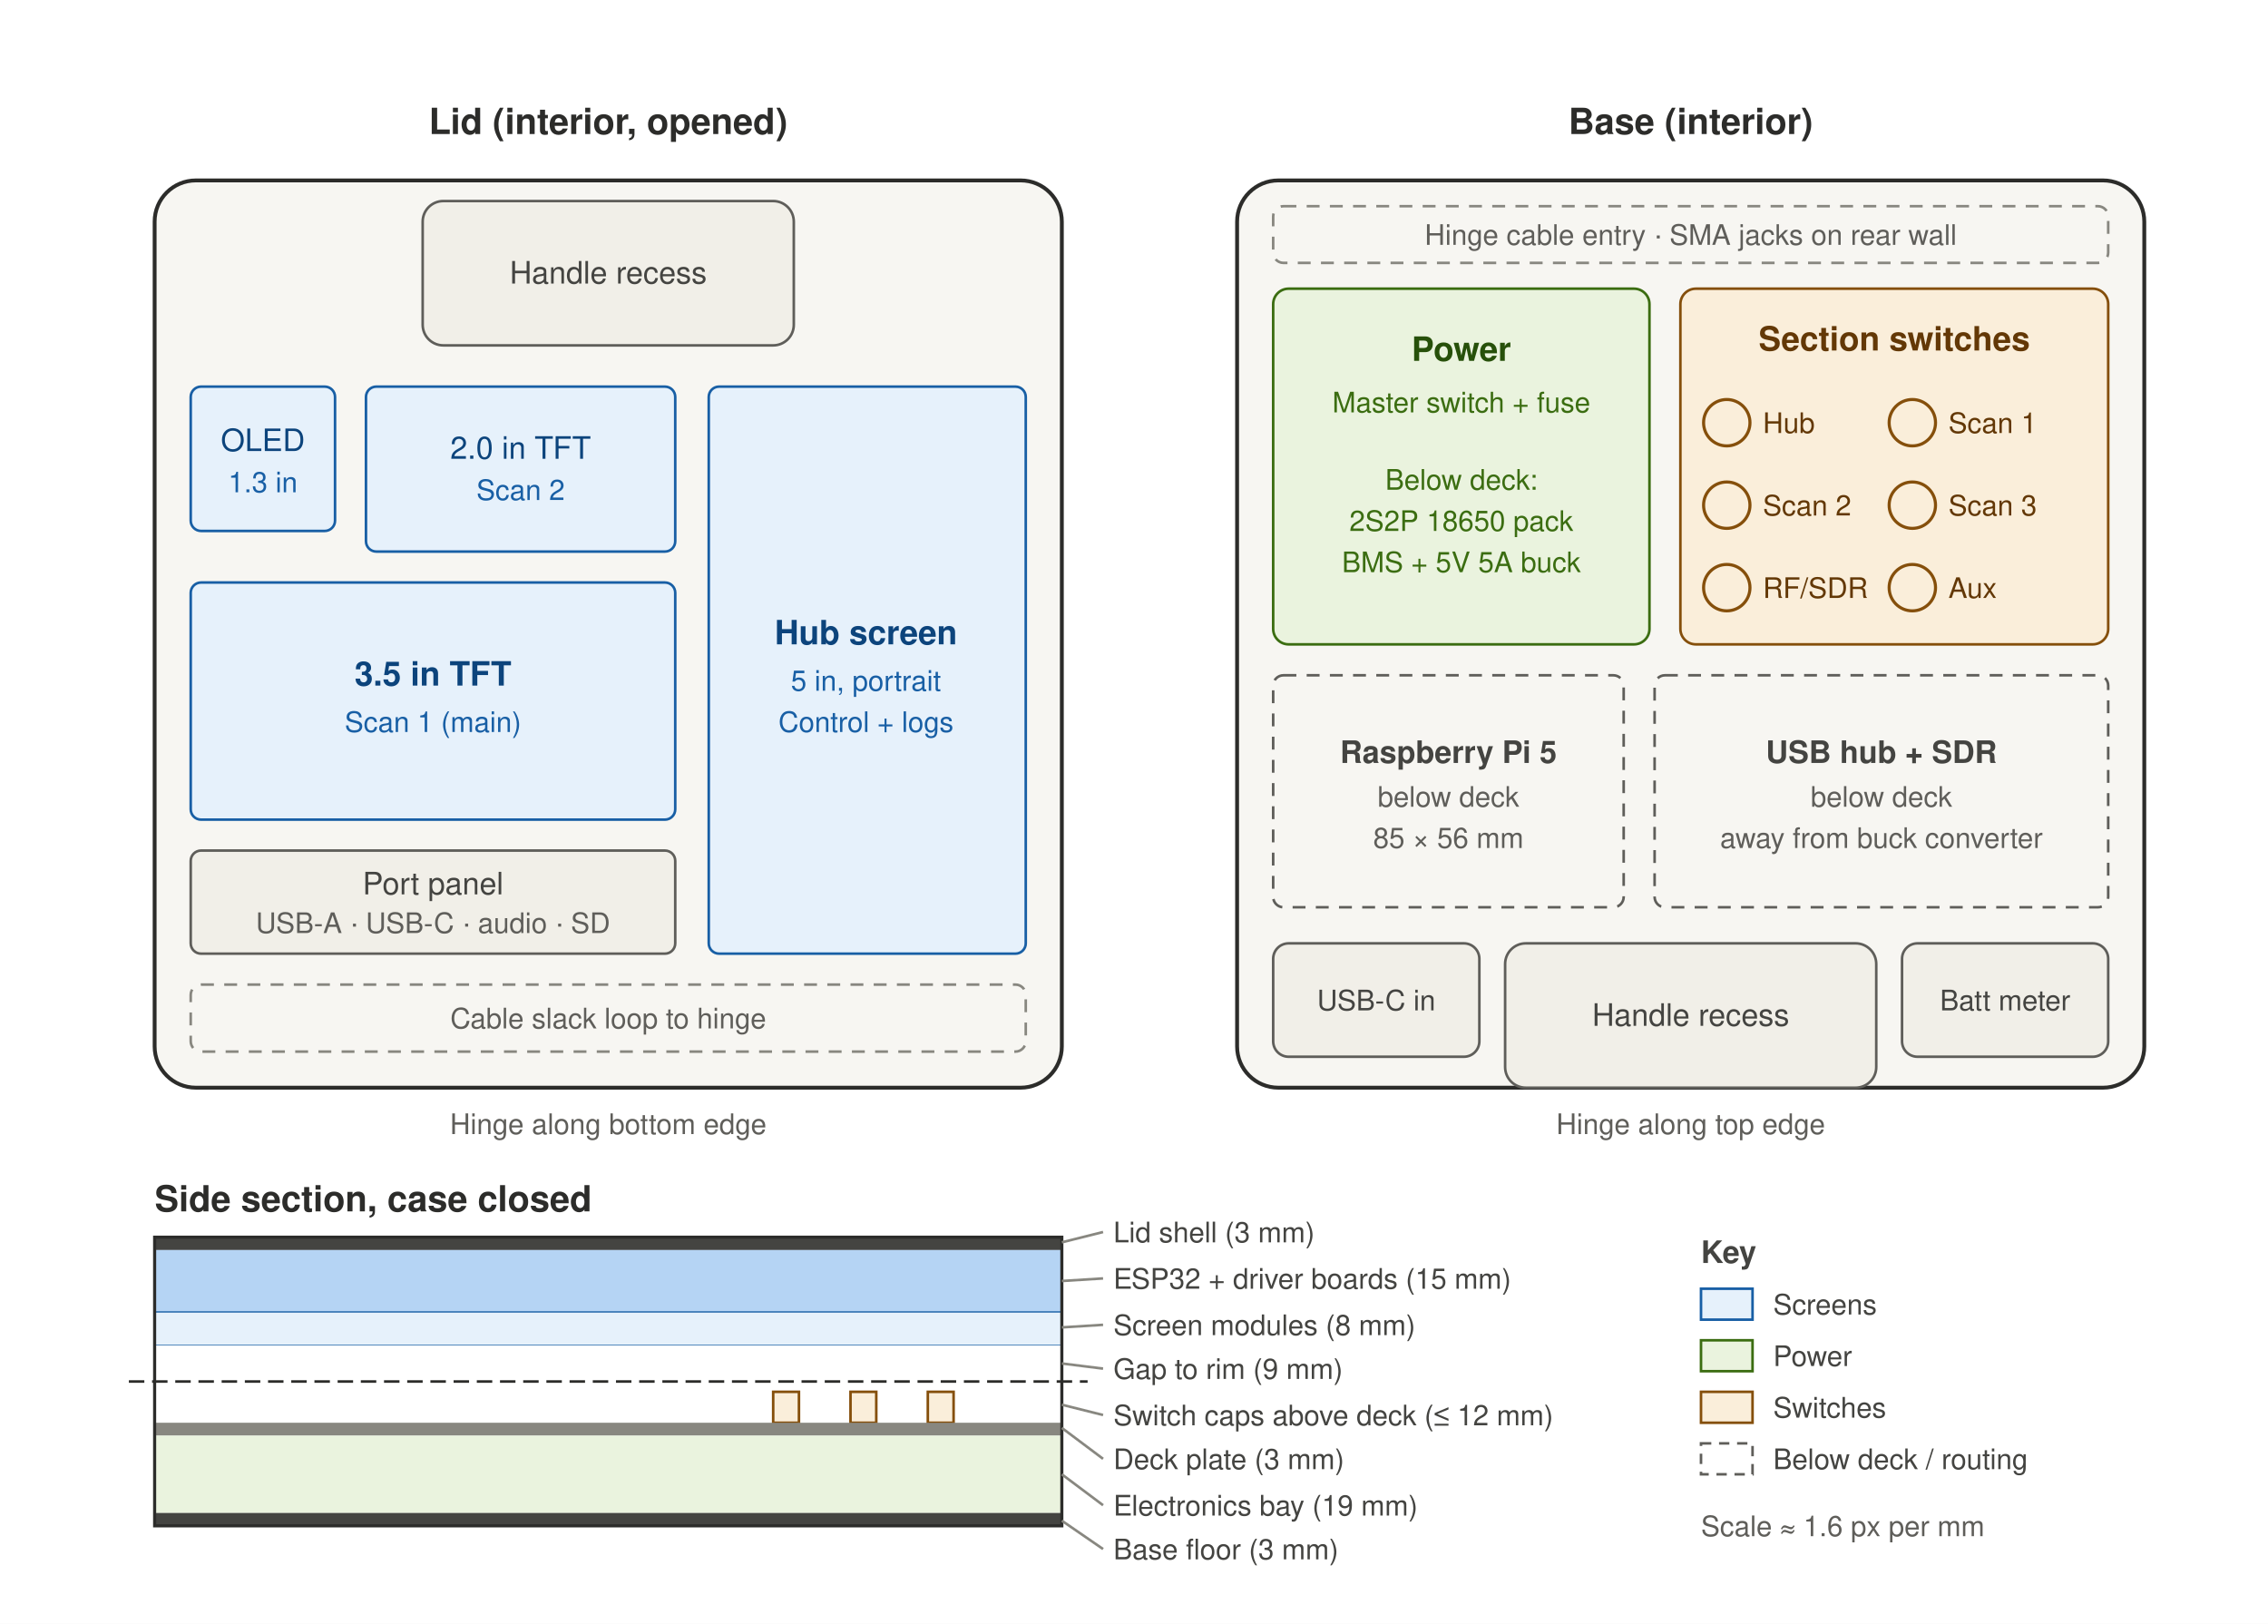
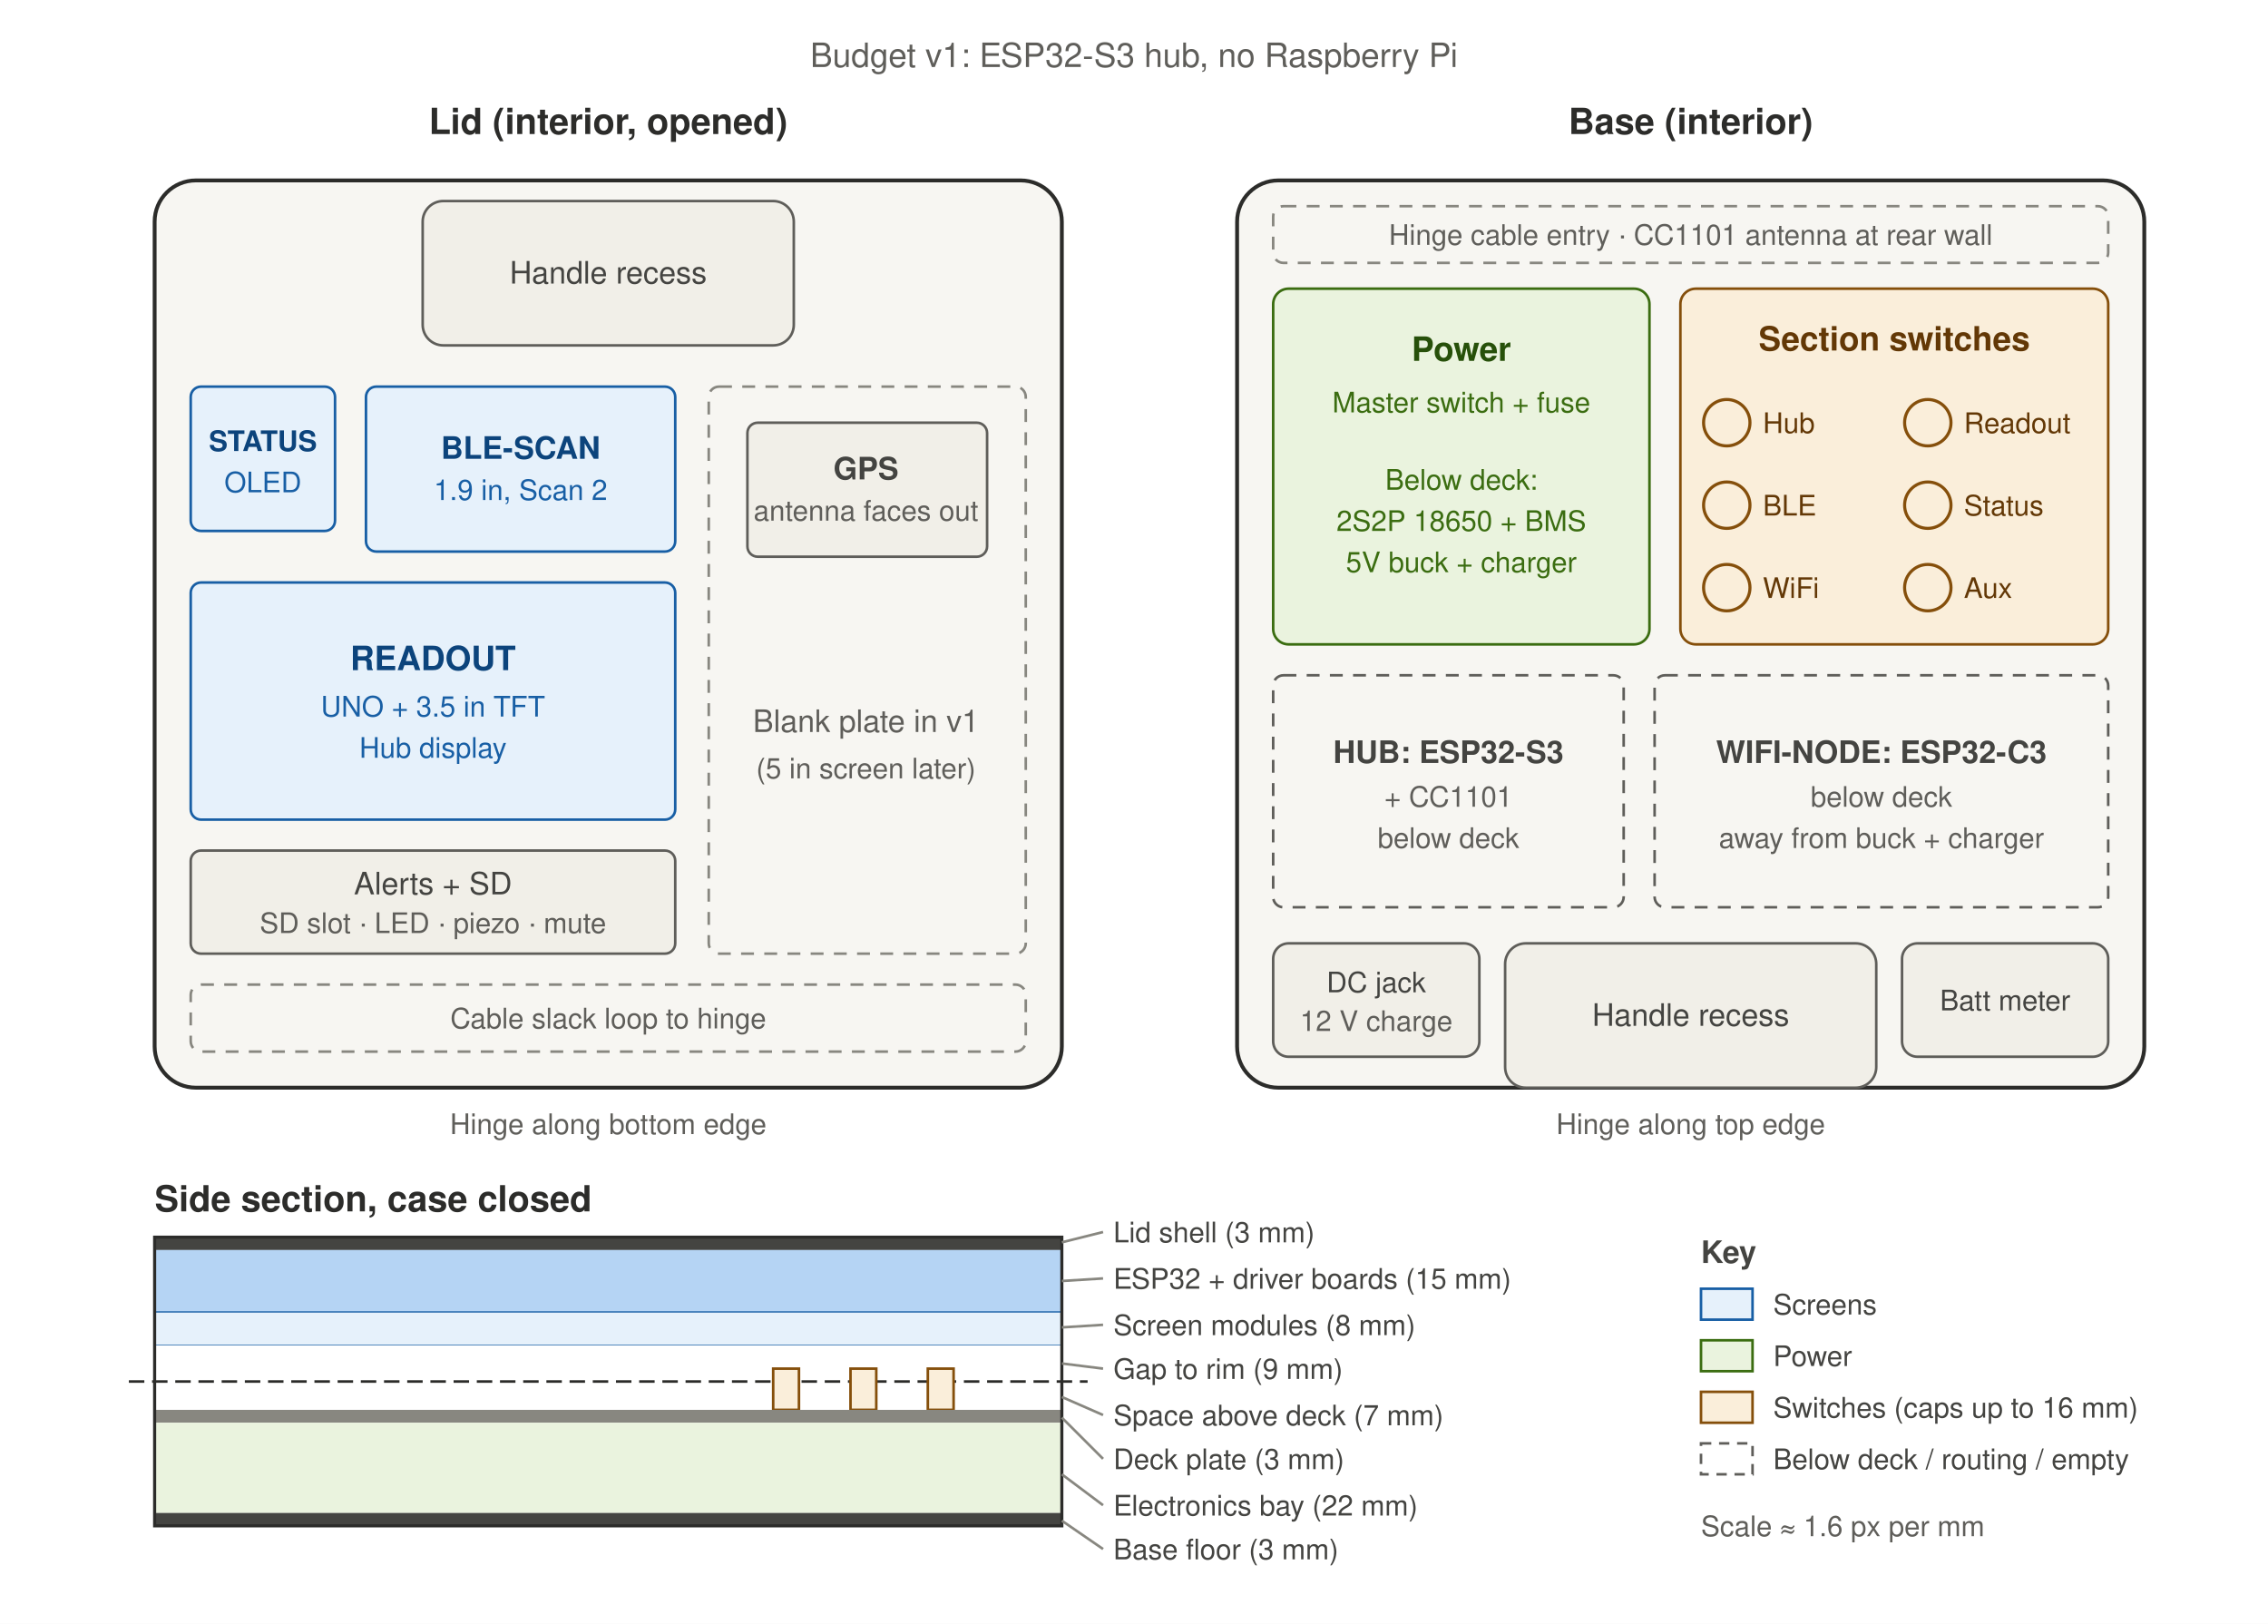
<svg xmlns="http://www.w3.org/2000/svg" width="880" height="630" viewBox="0 0 880 630" font-family="Helvetica, Arial, sans-serif">
  <rect x="0" y="0" width="880" height="630" fill="#FFFFFF" />
+   <text x="440" y="26" font-size="13" fill="#5F5E5A" text-anchor="middle">Budget v1: ESP32-S3 hub, no Raspberry Pi</text>
  <text x="236" y="52" font-size="14" font-weight="bold" fill="#2C2C2A" text-anchor="middle">Lid (interior, opened)</text>
  <text x="656" y="52" font-size="14" font-weight="bold" fill="#2C2C2A" text-anchor="middle">Base (interior)</text>
  <rect x="60" y="70" width="352" height="352" rx="16" fill="#F7F6F2" stroke="#2C2C2A" stroke-width="1.5" />
  <rect x="164" y="78" width="144" height="56" rx="8" fill="#F1EFE8" stroke="#5F5E5A" />
  <text x="236" y="110" font-size="12" fill="#444441" text-anchor="middle">Handle recess</text>
  <rect x="74" y="150" width="56" height="56" rx="4" fill="#E6F1FB" stroke="#185FA5" />
-   <text x="102" y="175" font-size="12" fill="#0C447C" text-anchor="middle">OLED</text>
-   <text x="102" y="191" font-size="11" fill="#185FA5" text-anchor="middle">1.3 in</text>
+   <text x="102" y="175" font-size="11" font-weight="bold" fill="#0C447C" text-anchor="middle">STATUS</text>
+   <text x="102" y="191" font-size="11" fill="#185FA5" text-anchor="middle">OLED</text>
  <rect x="142" y="150" width="120" height="64" rx="4" fill="#E6F1FB" stroke="#185FA5" />
-   <text x="202" y="178" font-size="12" fill="#0C447C" text-anchor="middle">2.0 in TFT</text>
-   <text x="202" y="194" font-size="11" fill="#185FA5" text-anchor="middle">Scan 2</text>
+   <text x="202" y="178" font-size="12" font-weight="bold" fill="#0C447C" text-anchor="middle">BLE-SCAN</text>
+   <text x="202" y="194" font-size="11" fill="#185FA5" text-anchor="middle">1.9 in, Scan 2</text>
  <rect x="74" y="226" width="188" height="92" rx="4" fill="#E6F1FB" stroke="#185FA5" />
-   <text x="168" y="266" font-size="13" font-weight="bold" fill="#0C447C" text-anchor="middle">3.5 in TFT</text>
-   <text x="168" y="284" font-size="11" fill="#185FA5" text-anchor="middle">Scan 1 (main)</text>
+   <text x="168" y="260" font-size="13" font-weight="bold" fill="#0C447C" text-anchor="middle">READOUT</text>
+   <text x="168" y="278" font-size="11" fill="#185FA5" text-anchor="middle">UNO + 3.5 in TFT</text>
+   <text x="168" y="294" font-size="11" fill="#185FA5" text-anchor="middle">Hub display</text>
  <rect x="74" y="330" width="188" height="40" rx="4" fill="#F1EFE8" stroke="#5F5E5A" />
-   <text x="168" y="347" font-size="12" fill="#444441" text-anchor="middle">Port panel</text>
-   <text x="168" y="362" font-size="11" fill="#5F5E5A" text-anchor="middle">USB-A · USB-C · audio · SD</text>
-   <rect x="275" y="150" width="123" height="220" rx="4" fill="#E6F1FB" stroke="#185FA5" />
-   <text x="336" y="250" font-size="13" font-weight="bold" fill="#0C447C" text-anchor="middle">Hub screen</text>
-   <text x="336" y="268" font-size="11" fill="#185FA5" text-anchor="middle">5 in, portrait</text>
-   <text x="336" y="284" font-size="11" fill="#185FA5" text-anchor="middle">Control + logs</text>
+   <text x="168" y="347" font-size="12" fill="#444441" text-anchor="middle">Alerts + SD</text>
+   <text x="168" y="362" font-size="11" fill="#5F5E5A" text-anchor="middle">SD slot · LED · piezo · mute</text>
+   <rect x="275" y="150" width="123" height="220" rx="4" fill="none" stroke="#888780" stroke-dasharray="5 4" />
+   <rect x="290" y="164" width="93" height="52" rx="4" fill="#F1EFE8" stroke="#5F5E5A" />
+   <text x="336" y="186" font-size="12" font-weight="bold" fill="#444441" text-anchor="middle">GPS</text>
+   <text x="336" y="202" font-size="11" fill="#5F5E5A" text-anchor="middle">antenna faces out</text>
+   <text x="336" y="284" font-size="12" fill="#5F5E5A" text-anchor="middle">Blank plate in v1</text>
+   <text x="336" y="302" font-size="11" fill="#5F5E5A" text-anchor="middle">(5 in screen later)</text>
  <rect x="74" y="382" width="324" height="26" rx="4" fill="none" stroke="#888780" stroke-dasharray="5 4" />
  <text x="236" y="399" font-size="11" fill="#5F5E5A" text-anchor="middle">Cable slack loop to hinge</text>
  <rect x="480" y="70" width="352" height="352" rx="16" fill="#F7F6F2" stroke="#2C2C2A" stroke-width="1.5" />
  <rect x="494" y="80" width="324" height="22" rx="4" fill="none" stroke="#888780" stroke-dasharray="5 4" />
-   <text x="656" y="95" font-size="11" fill="#5F5E5A" text-anchor="middle">Hinge cable entry · SMA jacks on rear wall</text>
+   <text x="656" y="95" font-size="11" fill="#5F5E5A" text-anchor="middle">Hinge cable entry · CC1101 antenna at rear wall</text>
  <rect x="494" y="112" width="146" height="138" rx="6" fill="#EAF3DE" stroke="#3B6D11" />
  <text x="567" y="140" font-size="13" font-weight="bold" fill="#27500A" text-anchor="middle">Power</text>
  <text x="567" y="160" font-size="11" fill="#3B6D11" text-anchor="middle">Master switch + fuse</text>
  <text x="567" y="190" font-size="11" fill="#3B6D11" text-anchor="middle">Below deck:</text>
-   <text x="567" y="206" font-size="11" fill="#3B6D11" text-anchor="middle">2S2P 18650 pack</text>
-   <text x="567" y="222" font-size="11" fill="#3B6D11" text-anchor="middle">BMS + 5V 5A buck</text>
+   <text x="567" y="206" font-size="11" fill="#3B6D11" text-anchor="middle">2S2P 18650 + BMS</text>
+   <text x="567" y="222" font-size="11" fill="#3B6D11" text-anchor="middle">5V buck + charger</text>
  <rect x="652" y="112" width="166" height="138" rx="6" fill="#FAEEDA" stroke="#854F0B" />
  <text x="735" y="136" font-size="13" font-weight="bold" fill="#633806" text-anchor="middle">Section switches</text>
  <circle cx="670" cy="164" r="9" fill="none" stroke="#854F0B" stroke-width="1.2" />
  <text x="684" y="168" font-size="11" fill="#633806">Hub</text>
-   <circle cx="742" cy="164" r="9" fill="none" stroke="#854F0B" stroke-width="1.2" />
-   <text x="756" y="168" font-size="11" fill="#633806">Scan 1</text>
+   <circle cx="748" cy="164" r="9" fill="none" stroke="#854F0B" stroke-width="1.2" />
+   <text x="762" y="168" font-size="11" fill="#633806">Readout</text>
  <circle cx="670" cy="196" r="9" fill="none" stroke="#854F0B" stroke-width="1.2" />
-   <text x="684" y="200" font-size="11" fill="#633806">Scan 2</text>
-   <circle cx="742" cy="196" r="9" fill="none" stroke="#854F0B" stroke-width="1.2" />
-   <text x="756" y="200" font-size="11" fill="#633806">Scan 3</text>
+   <text x="684" y="200" font-size="11" fill="#633806">BLE</text>
+   <circle cx="748" cy="196" r="9" fill="none" stroke="#854F0B" stroke-width="1.2" />
+   <text x="762" y="200" font-size="11" fill="#633806">Status</text>
  <circle cx="670" cy="228" r="9" fill="none" stroke="#854F0B" stroke-width="1.2" />
-   <text x="684" y="232" font-size="11" fill="#633806">RF/SDR</text>
-   <circle cx="742" cy="228" r="9" fill="none" stroke="#854F0B" stroke-width="1.2" />
-   <text x="756" y="232" font-size="11" fill="#633806">Aux</text>
+   <text x="684" y="232" font-size="11" fill="#633806">WiFi</text>
+   <circle cx="748" cy="228" r="9" fill="none" stroke="#854F0B" stroke-width="1.2" />
+   <text x="762" y="232" font-size="11" fill="#633806">Aux</text>
  <rect x="494" y="262" width="136" height="90" rx="4" fill="none" stroke="#5F5E5A" stroke-dasharray="5 4" />
-   <text x="562" y="296" font-size="12" font-weight="bold" fill="#444441" text-anchor="middle">Raspberry Pi 5</text>
-   <text x="562" y="313" font-size="11" fill="#5F5E5A" text-anchor="middle">below deck</text>
-   <text x="562" y="329" font-size="11" fill="#5F5E5A" text-anchor="middle">85 × 56 mm</text>
+   <text x="562" y="296" font-size="12" font-weight="bold" fill="#444441" text-anchor="middle">HUB: ESP32-S3</text>
+   <text x="562" y="313" font-size="11" fill="#5F5E5A" text-anchor="middle">+ CC1101</text>
+   <text x="562" y="329" font-size="11" fill="#5F5E5A" text-anchor="middle">below deck</text>
  <rect x="642" y="262" width="176" height="90" rx="4" fill="none" stroke="#5F5E5A" stroke-dasharray="5 4" />
-   <text x="730" y="296" font-size="12" font-weight="bold" fill="#444441" text-anchor="middle">USB hub + SDR</text>
+   <text x="730" y="296" font-size="12" font-weight="bold" fill="#444441" text-anchor="middle">WIFI-NODE: ESP32-C3</text>
  <text x="730" y="313" font-size="11" fill="#5F5E5A" text-anchor="middle">below deck</text>
-   <text x="730" y="329" font-size="11" fill="#5F5E5A" text-anchor="middle">away from buck converter</text>
+   <text x="730" y="329" font-size="11" fill="#5F5E5A" text-anchor="middle">away from buck + charger</text>
  <rect x="494" y="366" width="80" height="44" rx="6" fill="#F1EFE8" stroke="#5F5E5A" />
-   <text x="534" y="392" font-size="11" fill="#444441" text-anchor="middle">USB-C in</text>
+   <text x="534" y="385" font-size="11" fill="#444441" text-anchor="middle">DC jack</text>
+   <text x="534" y="400" font-size="11" fill="#5F5E5A" text-anchor="middle">12 V charge</text>
  <rect x="584" y="366" width="144" height="56" rx="8" fill="#F1EFE8" stroke="#5F5E5A" />
  <text x="656" y="398" font-size="12" fill="#444441" text-anchor="middle">Handle recess</text>
  <rect x="738" y="366" width="80" height="44" rx="6" fill="#F1EFE8" stroke="#5F5E5A" />
  <text x="778" y="392" font-size="11" fill="#444441" text-anchor="middle">Batt meter</text>
  <text x="236" y="440" font-size="11" fill="#5F5E5A" text-anchor="middle">Hinge along bottom edge</text>
  <text x="656" y="440" font-size="11" fill="#5F5E5A" text-anchor="middle">Hinge along top edge</text>
  <text x="60" y="470" font-size="14" font-weight="bold" fill="#2C2C2A">Side section, case closed</text>
  <rect x="60" y="480" width="352" height="5" fill="#444441" />
  <rect x="60" y="485" width="352" height="24" fill="#B5D4F4" />
  <rect x="60" y="509" width="352" height="13" fill="#E6F1FB" stroke="#185FA5" stroke-width="0.5" />
  <rect x="60" y="522" width="352" height="14" fill="#FFFFFF" />
  <line x1="50" y1="536" x2="422" y2="536" stroke="#2C2C2A" stroke-width="1" stroke-dasharray="6 3" />
-   <rect x="300" y="540" width="10" height="12" fill="#FAEEDA" stroke="#854F0B" />
-   <rect x="330" y="540" width="10" height="12" fill="#FAEEDA" stroke="#854F0B" />
-   <rect x="360" y="540" width="10" height="12" fill="#FAEEDA" stroke="#854F0B" />
-   <rect x="60" y="552" width="352" height="5" fill="#888780" />
-   <rect x="60" y="557" width="352" height="30" fill="#EAF3DE" />
+   <rect x="300" y="531" width="10" height="16" fill="#FAEEDA" stroke="#854F0B" />
+   <rect x="330" y="531" width="10" height="16" fill="#FAEEDA" stroke="#854F0B" />
+   <rect x="360" y="531" width="10" height="16" fill="#FAEEDA" stroke="#854F0B" />
+   <rect x="60" y="547" width="352" height="5" fill="#888780" />
+   <rect x="60" y="552" width="352" height="35" fill="#EAF3DE" />
  <rect x="60" y="587" width="352" height="5" fill="#444441" />
  <rect x="60" y="480" width="352" height="112" fill="none" stroke="#2C2C2A" stroke-width="1.2" />
  <g font-size="11" fill="#444441">
    <line x1="412" y1="482" x2="428" y2="478" stroke="#888780" />
    <text x="432" y="482">Lid shell (3 mm)</text>
    <line x1="412" y1="497" x2="428" y2="496" stroke="#888780" />
    <text x="432" y="500">ESP32 + driver boards (15 mm)</text>
    <line x1="412" y1="515" x2="428" y2="514" stroke="#888780" />
    <text x="432" y="518">Screen modules (8 mm)</text>
    <line x1="412" y1="529" x2="428" y2="531" stroke="#888780" />
    <text x="432" y="535">Gap to rim (9 mm)</text>
-     <line x1="412" y1="545" x2="428" y2="549" stroke="#888780" />
-     <text x="432" y="553">Switch caps above deck (≤ 12 mm)</text>
-     <line x1="412" y1="554" x2="428" y2="566" stroke="#888780" />
+     <line x1="412" y1="542" x2="428" y2="549" stroke="#888780" />
+     <text x="432" y="553">Space above deck (7 mm)</text>
+     <line x1="412" y1="550" x2="428" y2="566" stroke="#888780" />
    <text x="432" y="570">Deck plate (3 mm)</text>
    <line x1="412" y1="572" x2="428" y2="584" stroke="#888780" />
-     <text x="432" y="588">Electronics bay (19 mm)</text>
+     <text x="432" y="588">Electronics bay (22 mm)</text>
    <line x1="412" y1="590" x2="428" y2="601" stroke="#888780" />
    <text x="432" y="605">Base floor (3 mm)</text>
  </g>
  <g font-size="11" fill="#444441">
    <text x="660" y="490" font-weight="bold" font-size="12">Key</text>
    <rect x="660" y="500" width="20" height="12" fill="#E6F1FB" stroke="#185FA5" />
    <text x="688" y="510">Screens</text>
    <rect x="660" y="520" width="20" height="12" fill="#EAF3DE" stroke="#3B6D11" />
    <text x="688" y="530">Power</text>
    <rect x="660" y="540" width="20" height="12" fill="#FAEEDA" stroke="#854F0B" />
-     <text x="688" y="550">Switches</text>
+     <text x="688" y="550">Switches (caps up to 16 mm)</text>
    <rect x="660" y="560" width="20" height="12" fill="none" stroke="#5F5E5A" stroke-dasharray="4 3" />
-     <text x="688" y="570">Below deck / routing</text>
+     <text x="688" y="570">Below deck / routing / empty</text>
    <text x="660" y="596" fill="#5F5E5A">Scale ≈ 1.6 px per mm</text>
  </g>
</svg>
